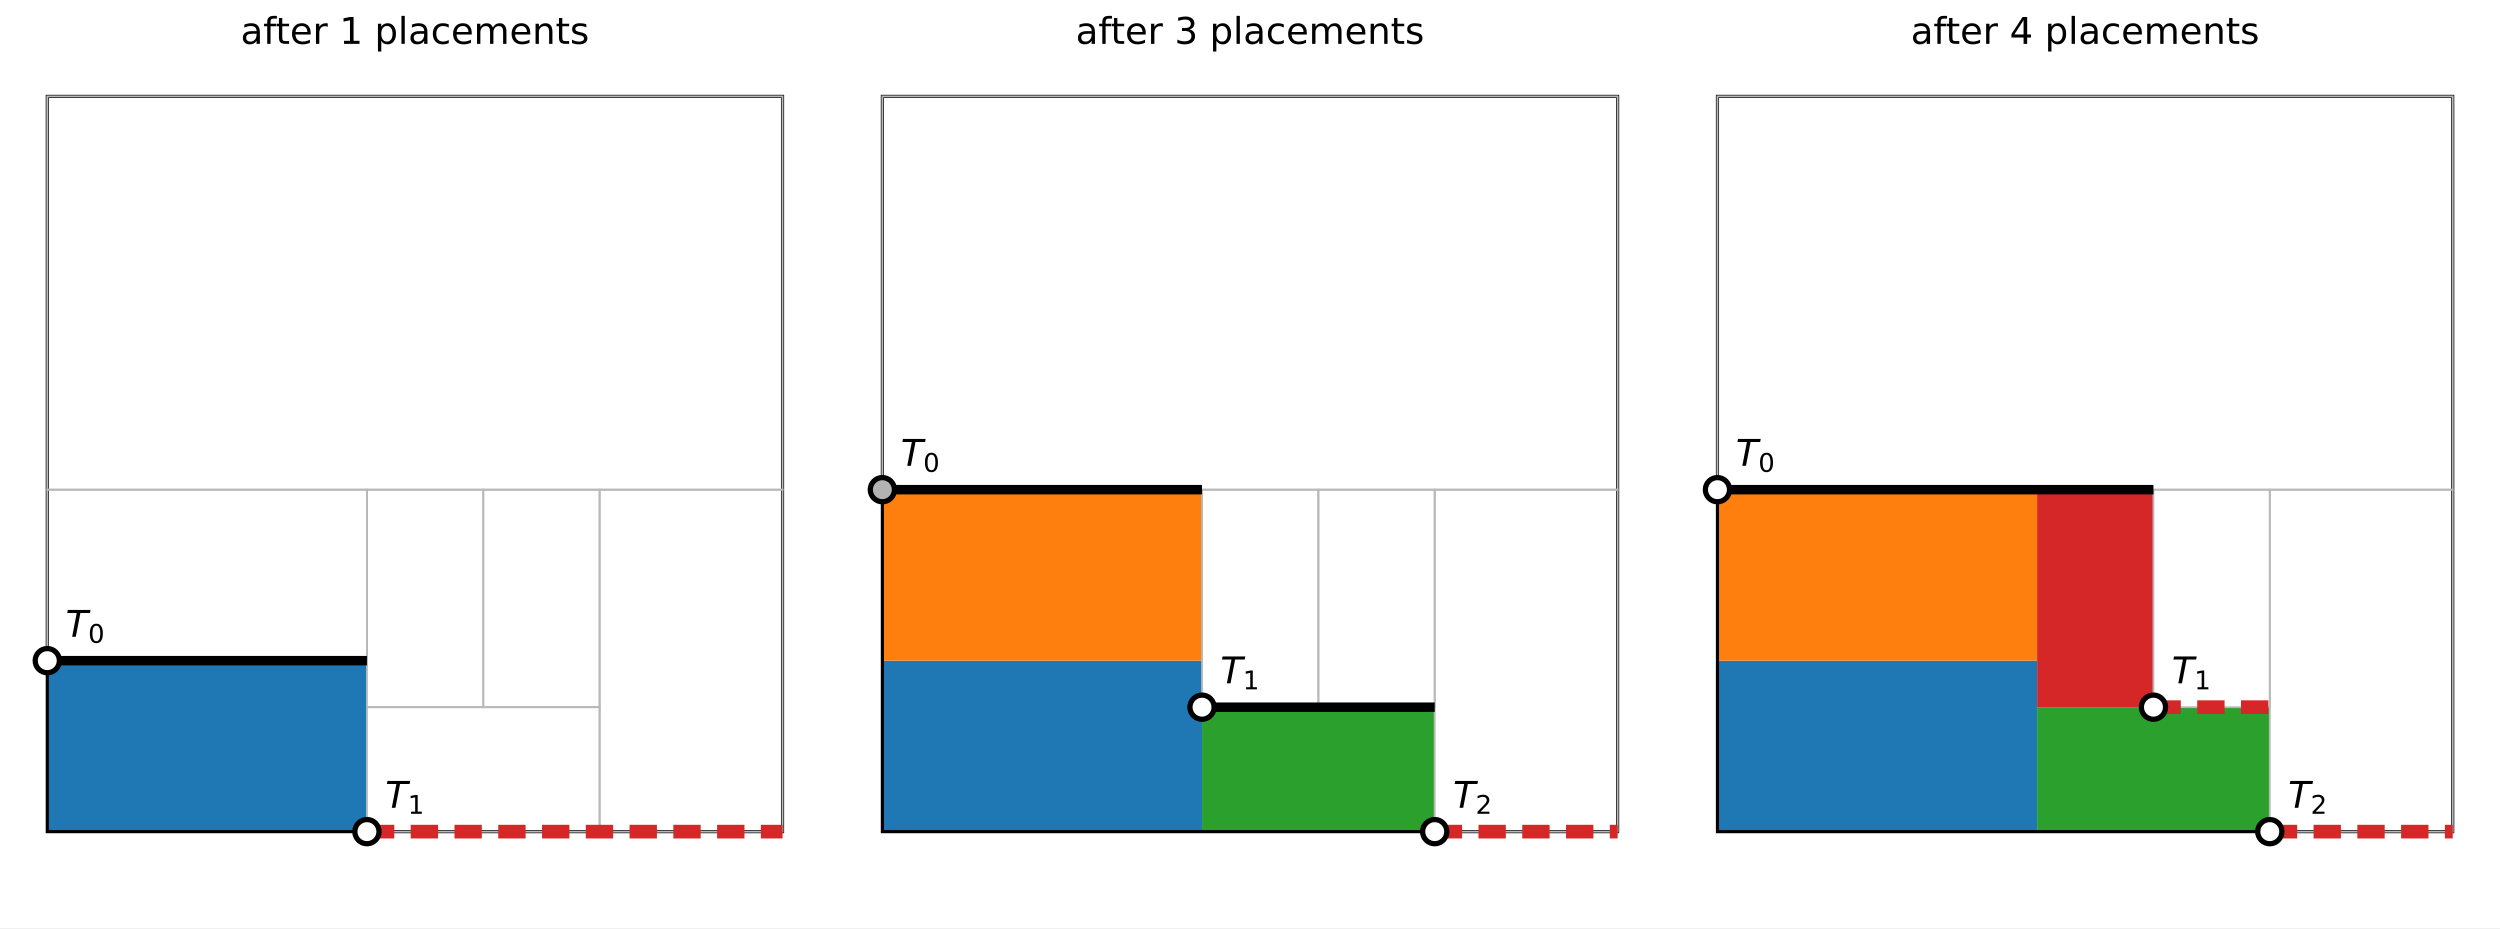
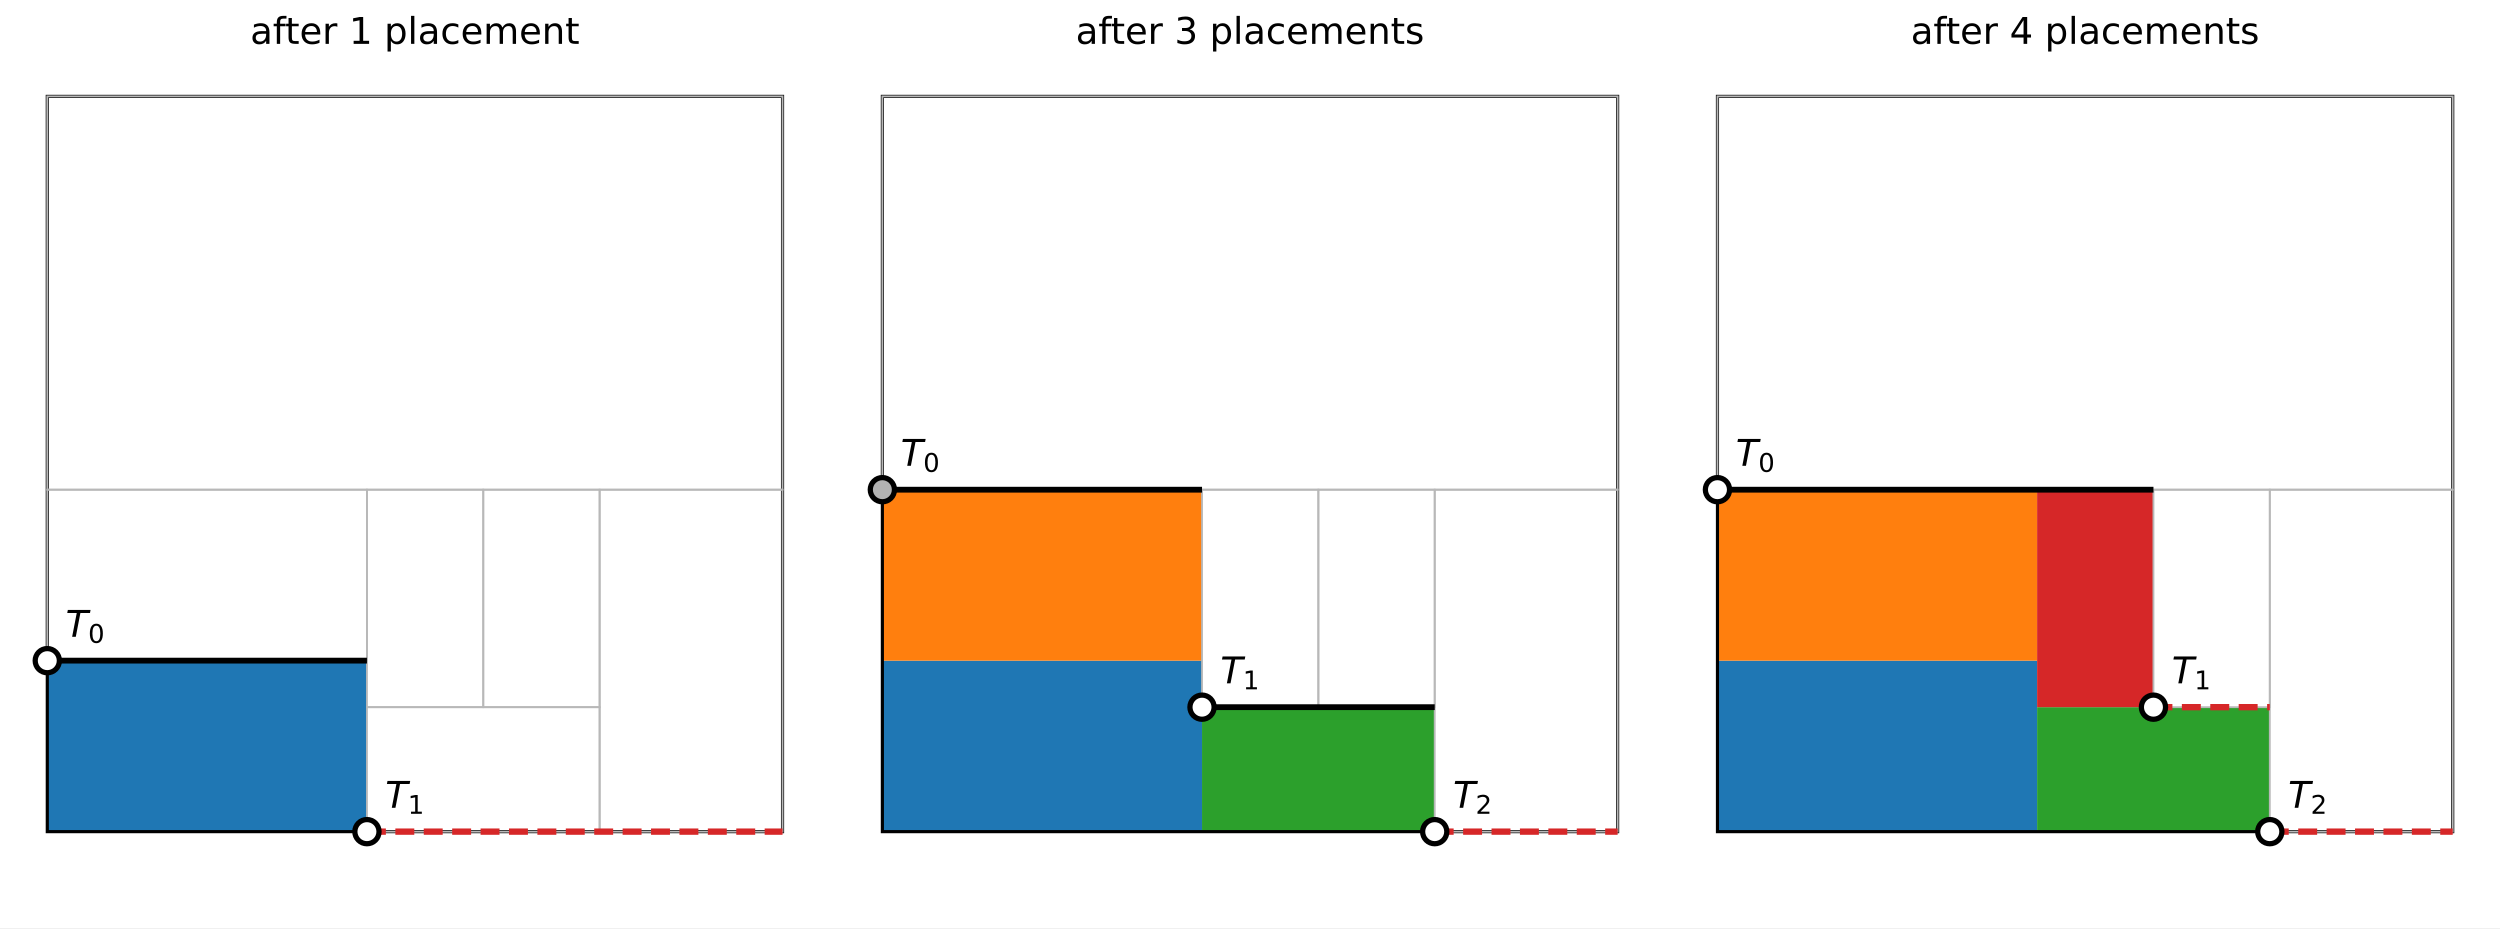
<svg xmlns="http://www.w3.org/2000/svg" xmlns:xlink="http://www.w3.org/1999/xlink" width="475.2pt" height="176.4pt" viewBox="0 0 475.2 176.4" version="1.1">
  <defs>
    <style type="text/css">*{stroke-linejoin: round; stroke-linecap: butt}</style>
  </defs>
  <g id="figure_1">
    <g id="patch_1">
      <path d="M 0 176.4  L 475.2 176.4  L 475.2 0  L 0 0  z " style="fill: #ffffff" />
    </g>
    <g id="axes_1">
      <g id="patch_2">
-         <path d="M 8.988 158.079  L 69.748 158.079  L 69.748 125.578  L 8.988 125.578  z " clip-path="url(#p34d60208cc)" style="fill: #1f77b4" />
+         <path d="M 8.988 158.079  L 69.748 158.079  L 69.748 125.578  L 8.988 125.578  z " clip-path="url(#p9637dfc8a3)" style="fill: #1f77b4" />
      </g>
      <g id="patch_3">
-         <path d="M 8.988 158.079  L 148.745 158.079  L 148.745 18.321  L 8.988 18.321  L 8.988 158.079  z " clip-path="url(#p34d60208cc)" style="fill: none; stroke: #000000; stroke-width: 0.6; stroke-linejoin: miter" />
+         <path d="M 8.988 158.079  L 148.745 158.079  L 148.745 18.321  L 8.988 18.321  L 8.988 158.079  z " clip-path="url(#p9637dfc8a3)" style="fill: none; stroke: #000000; stroke-width: 0.6; stroke-linejoin: miter" />
      </g>
      <g id="patch_4">
-         <path d="M 8.988 125.578  L 69.748 125.578  L 69.748 93.078  L 8.988 93.078  L 8.988 125.578  z " clip-path="url(#p34d60208cc)" style="fill: none; stroke: #b8b8b8; stroke-width: 0.35; stroke-linejoin: miter" />
+         <path d="M 8.988 125.578  L 69.748 125.578  L 69.748 93.078  L 8.988 93.078  L 8.988 125.578  z " clip-path="url(#p9637dfc8a3)" style="fill: none; stroke: #b8b8b8; stroke-width: 0.35; stroke-linejoin: miter" />
      </g>
      <g id="patch_5">
-         <path d="M 69.748 158.079  L 113.976 158.079  L 113.976 134.421  L 69.748 134.421  L 69.748 158.079  z " clip-path="url(#p34d60208cc)" style="fill: none; stroke: #b8b8b8; stroke-width: 0.35; stroke-linejoin: miter" />
+         <path d="M 69.748 158.079  L 113.976 158.079  L 113.976 134.421  L 69.748 134.421  L 69.748 158.079  z " clip-path="url(#p9637dfc8a3)" style="fill: none; stroke: #b8b8b8; stroke-width: 0.35; stroke-linejoin: miter" />
      </g>
      <g id="patch_6">
-         <path d="M 69.748 134.421  L 91.862 134.421  L 91.862 93.078  L 69.748 93.078  L 69.748 134.421  z " clip-path="url(#p34d60208cc)" style="fill: none; stroke: #b8b8b8; stroke-width: 0.35; stroke-linejoin: miter" />
+         <path d="M 69.748 134.421  L 91.862 134.421  L 91.862 93.078  L 69.748 93.078  L 69.748 134.421  z " clip-path="url(#p9637dfc8a3)" style="fill: none; stroke: #b8b8b8; stroke-width: 0.35; stroke-linejoin: miter" />
      </g>
      <g id="patch_7">
-         <path d="M 91.862 134.421  L 113.976 134.421  L 113.976 93.078  L 91.862 93.078  L 91.862 134.421  z " clip-path="url(#p34d60208cc)" style="fill: none; stroke: #b8b8b8; stroke-width: 0.35; stroke-linejoin: miter" />
+         <path d="M 91.862 134.421  L 113.976 134.421  L 113.976 93.078  L 91.862 93.078  L 91.862 134.421  z " clip-path="url(#p9637dfc8a3)" style="fill: none; stroke: #b8b8b8; stroke-width: 0.35; stroke-linejoin: miter" />
      </g>
      <g id="patch_8">
-         <path d="M 113.976 158.079  L 148.745 158.079  L 148.745 93.078  L 113.976 93.078  L 113.976 158.079  z " clip-path="url(#p34d60208cc)" style="fill: none; stroke: #b8b8b8; stroke-width: 0.35; stroke-linejoin: miter" />
+         <path d="M 113.976 158.079  L 148.745 158.079  L 148.745 93.078  L 113.976 93.078  L 113.976 158.079  z " clip-path="url(#p9637dfc8a3)" style="fill: none; stroke: #b8b8b8; stroke-width: 0.35; stroke-linejoin: miter" />
      </g>
      <g id="patch_9">
-         <path d="M 8.988 93.078  L 148.745 93.078  L 148.745 18.321  L 8.988 18.321  L 8.988 93.078  z " clip-path="url(#p34d60208cc)" style="fill: none; stroke: #b8b8b8; stroke-width: 0.35; stroke-linejoin: miter" />
+         <path d="M 8.988 93.078  L 148.745 93.078  L 148.745 18.321  L 8.988 18.321  L 8.988 93.078  z " clip-path="url(#p9637dfc8a3)" style="fill: none; stroke: #b8b8b8; stroke-width: 0.35; stroke-linejoin: miter" />
      </g>
      <g id="text_1">
-         <g transform="translate(45.74135 8.333333) scale(0.07 -0.07)">
+         <g transform="translate(47.56464 8.333333) scale(0.07 -0.07)">
          <defs>
            <path id="DejaVuSans-61" d="M 2194 1759  Q 1497 1759 1228 1600  Q 959 1441 959 1056  Q 959 750 1161 570  Q 1363 391 1709 391  Q 2188 391 2477 730  Q 2766 1069 2766 1631  L 2766 1759  L 2194 1759  z M 3341 1997  L 3341 0  L 2766 0  L 2766 531  Q 2569 213 2275 61  Q 1981 -91 1556 -91  Q 1019 -91 701 211  Q 384 513 384 1019  Q 384 1609 779 1909  Q 1175 2209 1959 2209  L 2766 2209  L 2766 2266  Q 2766 2663 2505 2880  Q 2244 3097 1772 3097  Q 1472 3097 1187 3025  Q 903 2953 641 2809  L 641 3341  Q 956 3463 1253 3523  Q 1550 3584 1831 3584  Q 2591 3584 2966 3190  Q 3341 2797 3341 1997  z " transform="scale(0.015625)" />
            <path id="DejaVuSans-66" d="M 2375 4863  L 2375 4384  L 1825 4384  Q 1516 4384 1395 4259  Q 1275 4134 1275 3809  L 1275 3500  L 2222 3500  L 2222 3053  L 1275 3053  L 1275 0  L 697 0  L 697 3053  L 147 3053  L 147 3500  L 697 3500  L 697 3744  Q 697 4328 969 4595  Q 1241 4863 1831 4863  L 2375 4863  z " transform="scale(0.015625)" />
            <path id="DejaVuSans-74" d="M 1172 4494  L 1172 3500  L 2356 3500  L 2356 3053  L 1172 3053  L 1172 1153  Q 1172 725 1289 603  Q 1406 481 1766 481  L 2356 481  L 2356 0  L 1766 0  Q 1100 0 847 248  Q 594 497 594 1153  L 594 3053  L 172 3053  L 172 3500  L 594 3500  L 594 4494  L 1172 4494  z " transform="scale(0.015625)" />
            <path id="DejaVuSans-65" d="M 3597 1894  L 3597 1613  L 953 1613  Q 991 1019 1311 708  Q 1631 397 2203 397  Q 2534 397 2845 478  Q 3156 559 3463 722  L 3463 178  Q 3153 47 2828 -22  Q 2503 -91 2169 -91  Q 1331 -91 842 396  Q 353 884 353 1716  Q 353 2575 817 3079  Q 1281 3584 2069 3584  Q 2775 3584 3186 3129  Q 3597 2675 3597 1894  z M 3022 2063  Q 3016 2534 2758 2815  Q 2500 3097 2075 3097  Q 1594 3097 1305 2825  Q 1016 2553 972 2059  L 3022 2063  z " transform="scale(0.015625)" />
            <path id="DejaVuSans-72" d="M 2631 2963  Q 2534 3019 2420 3045  Q 2306 3072 2169 3072  Q 1681 3072 1420 2755  Q 1159 2438 1159 1844  L 1159 0  L 581 0  L 581 3500  L 1159 3500  L 1159 2956  Q 1341 3275 1631 3429  Q 1922 3584 2338 3584  Q 2397 3584 2469 3576  Q 2541 3569 2628 3553  L 2631 2963  z " transform="scale(0.015625)" />
            <path id="DejaVuSans-20" transform="scale(0.015625)" />
            <path id="DejaVuSans-31" d="M 794 531  L 1825 531  L 1825 4091  L 703 3866  L 703 4441  L 1819 4666  L 2450 4666  L 2450 531  L 3481 531  L 3481 0  L 794 0  L 794 531  z " transform="scale(0.015625)" />
            <path id="DejaVuSans-70" d="M 1159 525  L 1159 -1331  L 581 -1331  L 581 3500  L 1159 3500  L 1159 2969  Q 1341 3281 1617 3432  Q 1894 3584 2278 3584  Q 2916 3584 3314 3078  Q 3713 2572 3713 1747  Q 3713 922 3314 415  Q 2916 -91 2278 -91  Q 1894 -91 1617 61  Q 1341 213 1159 525  z M 3116 1747  Q 3116 2381 2855 2742  Q 2594 3103 2138 3103  Q 1681 3103 1420 2742  Q 1159 2381 1159 1747  Q 1159 1113 1420 752  Q 1681 391 2138 391  Q 2594 391 2855 752  Q 3116 1113 3116 1747  z " transform="scale(0.015625)" />
            <path id="DejaVuSans-6c" d="M 603 4863  L 1178 4863  L 1178 0  L 603 0  L 603 4863  z " transform="scale(0.015625)" />
            <path id="DejaVuSans-63" d="M 3122 3366  L 3122 2828  Q 2878 2963 2633 3030  Q 2388 3097 2138 3097  Q 1578 3097 1268 2742  Q 959 2388 959 1747  Q 959 1106 1268 751  Q 1578 397 2138 397  Q 2388 397 2633 464  Q 2878 531 3122 666  L 3122 134  Q 2881 22 2623 -34  Q 2366 -91 2075 -91  Q 1284 -91 818 406  Q 353 903 353 1747  Q 353 2603 823 3093  Q 1294 3584 2113 3584  Q 2378 3584 2631 3529  Q 2884 3475 3122 3366  z " transform="scale(0.015625)" />
            <path id="DejaVuSans-6d" d="M 3328 2828  Q 3544 3216 3844 3400  Q 4144 3584 4550 3584  Q 5097 3584 5394 3201  Q 5691 2819 5691 2113  L 5691 0  L 5113 0  L 5113 2094  Q 5113 2597 4934 2840  Q 4756 3084 4391 3084  Q 3944 3084 3684 2787  Q 3425 2491 3425 1978  L 3425 0  L 2847 0  L 2847 2094  Q 2847 2600 2669 2842  Q 2491 3084 2119 3084  Q 1678 3084 1418 2786  Q 1159 2488 1159 1978  L 1159 0  L 581 0  L 581 3500  L 1159 3500  L 1159 2956  Q 1356 3278 1631 3431  Q 1906 3584 2284 3584  Q 2666 3584 2933 3390  Q 3200 3197 3328 2828  z " transform="scale(0.015625)" />
            <path id="DejaVuSans-6e" d="M 3513 2113  L 3513 0  L 2938 0  L 2938 2094  Q 2938 2591 2744 2837  Q 2550 3084 2163 3084  Q 1697 3084 1428 2787  Q 1159 2491 1159 1978  L 1159 0  L 581 0  L 581 3500  L 1159 3500  L 1159 2956  Q 1366 3272 1645 3428  Q 1925 3584 2291 3584  Q 2894 3584 3203 3211  Q 3513 2838 3513 2113  z " transform="scale(0.015625)" />
-             <path id="DejaVuSans-73" d="M 2834 3397  L 2834 2853  Q 2591 2978 2328 3040  Q 2066 3103 1784 3103  Q 1356 3103 1142 2972  Q 928 2841 928 2578  Q 928 2378 1081 2264  Q 1234 2150 1697 2047  L 1894 2003  Q 2506 1872 2764 1633  Q 3022 1394 3022 966  Q 3022 478 2636 193  Q 2250 -91 1575 -91  Q 1294 -91 989 -36  Q 684 19 347 128  L 347 722  Q 666 556 975 473  Q 1284 391 1588 391  Q 1994 391 2212 530  Q 2431 669 2431 922  Q 2431 1156 2273 1281  Q 2116 1406 1581 1522  L 1381 1569  Q 847 1681 609 1914  Q 372 2147 372 2553  Q 372 3047 722 3315  Q 1072 3584 1716 3584  Q 2034 3584 2315 3537  Q 2597 3491 2834 3397  z " transform="scale(0.015625)" />
          </defs>
          <use xlink:href="#DejaVuSans-61" />
          <use xlink:href="#DejaVuSans-66" transform="translate(61.2793 0)" />
          <use xlink:href="#DejaVuSans-74" transform="translate(94.73438 0)" />
          <use xlink:href="#DejaVuSans-65" transform="translate(133.9434 0)" />
          <use xlink:href="#DejaVuSans-72" transform="translate(195.4668 0)" />
          <use xlink:href="#DejaVuSans-20" transform="translate(236.5801 0)" />
          <use xlink:href="#DejaVuSans-31" transform="translate(268.3672 0)" />
          <use xlink:href="#DejaVuSans-20" transform="translate(331.9902 0)" />
          <use xlink:href="#DejaVuSans-70" transform="translate(363.7773 0)" />
          <use xlink:href="#DejaVuSans-6c" transform="translate(427.2539 0)" />
          <use xlink:href="#DejaVuSans-61" transform="translate(455.0371 0)" />
          <use xlink:href="#DejaVuSans-63" transform="translate(516.3164 0)" />
          <use xlink:href="#DejaVuSans-65" transform="translate(571.2969 0)" />
          <use xlink:href="#DejaVuSans-6d" transform="translate(632.8203 0)" />
          <use xlink:href="#DejaVuSans-65" transform="translate(730.2324 0)" />
          <use xlink:href="#DejaVuSans-6e" transform="translate(791.7559 0)" />
          <use xlink:href="#DejaVuSans-74" transform="translate(855.1348 0)" />
-           <use xlink:href="#DejaVuSans-73" transform="translate(894.3438 0)" />
        </g>
      </g>
      <g id="line2d_1">
-         <path d="M 8.988 125.578  L 69.748 125.578  " clip-path="url(#p34d60208cc)" style="fill: none; stroke: #000000; stroke-width: 1.8" />
+         <path d="M 8.988 125.578  L 69.748 125.578  " clip-path="url(#p9637dfc8a3)" style="fill: none; stroke: #000000; stroke-width: 1.1" />
      </g>
      <g id="line2d_2">
-         <path d="M 69.748 158.079  L 148.745 158.079  " clip-path="url(#p34d60208cc)" style="fill: none; stroke-dasharray: 5.2,3.12; stroke-dashoffset: 0; stroke: #d62728; stroke-width: 2.6" />
+         <path d="M 69.748 158.079  L 148.745 158.079  " clip-path="url(#p9637dfc8a3)" style="fill: none; stroke-dasharray: 3.6,1.8; stroke-dashoffset: 0; stroke: #d62728; stroke-width: 1.2" />
      </g>
      <g id="line2d_3">
-         <path d="M 8.988 125.578  " clip-path="url(#p34d60208cc)" style="fill: none; stroke: #1f77b4; stroke-width: 1.5; stroke-linecap: square" />
+         <path d="M 8.988 125.578  " clip-path="url(#p9637dfc8a3)" style="fill: none; stroke: #1f77b4; stroke-width: 1.5; stroke-linecap: square" />
        <defs>
-           <path id="mbc9af9bb19" d="M 0 2.3  C 0.61 2.3 1.195 2.058 1.626 1.626  C 2.058 1.195 2.3 0.61 2.3 0  C 2.3 -0.61 2.058 -1.195 1.626 -1.626  C 1.195 -2.058 0.61 -2.3 0 -2.3  C -0.61 -2.3 -1.195 -2.058 -1.626 -1.626  C -2.058 -1.195 -2.3 -0.61 -2.3 0  C -2.3 0.61 -2.058 1.195 -1.626 1.626  C -1.195 2.058 -0.61 2.3 0 2.3  z " style="stroke: #000000" />
+           <path id="m059e5dbedc" d="M 0 2.3  C 0.61 2.3 1.195 2.058 1.626 1.626  C 2.058 1.195 2.3 0.61 2.3 0  C 2.3 -0.61 2.058 -1.195 1.626 -1.626  C 1.195 -2.058 0.61 -2.3 0 -2.3  C -0.61 -2.3 -1.195 -2.058 -1.626 -1.626  C -2.058 -1.195 -2.3 -0.61 -2.3 0  C -2.3 0.61 -2.058 1.195 -1.626 1.626  C -1.195 2.058 -0.61 2.3 0 2.3  z " style="stroke: #000000" />
        </defs>
-         <g clip-path="url(#p34d60208cc)">
-           <use xlink:href="#mbc9af9bb19" x="8.988" y="125.578" style="fill: #ffffff; stroke: #000000" />
+         <g clip-path="url(#p9637dfc8a3)">
+           <use xlink:href="#m059e5dbedc" x="8.988" y="125.578" style="fill: #ffffff; stroke: #000000" />
        </g>
      </g>
      <g id="line2d_4">
-         <path d="M 69.748 158.079  " clip-path="url(#p34d60208cc)" style="fill: none; stroke: #ff7f0e; stroke-width: 1.5; stroke-linecap: square" />
-         <g clip-path="url(#p34d60208cc)">
-           <use xlink:href="#mbc9af9bb19" x="69.748" y="158.079" style="fill: #ffffff; stroke: #000000" />
+         <path d="M 69.748 158.079  " clip-path="url(#p9637dfc8a3)" style="fill: none; stroke: #ff7f0e; stroke-width: 1.5; stroke-linecap: square" />
+         <g clip-path="url(#p9637dfc8a3)">
+           <use xlink:href="#m059e5dbedc" x="69.748" y="158.079" style="fill: #ffffff; stroke: #000000" />
        </g>
      </g>
      <g id="text_2">
        <g transform="translate(12.48182 121.0479) scale(0.07 -0.07)">
          <defs>
            <path id="DejaVuSans-Oblique-54" d="M 378 4666  L 4325 4666  L 4225 4134  L 2559 4134  L 1759 0  L 1125 0  L 1925 4134  L 275 4134  L 378 4666  z " transform="scale(0.015625)" />
            <path id="DejaVuSans-30" d="M 2034 4250  Q 1547 4250 1301 3770  Q 1056 3291 1056 2328  Q 1056 1369 1301 889  Q 1547 409 2034 409  Q 2525 409 2770 889  Q 3016 1369 3016 2328  Q 3016 3291 2770 3770  Q 2525 4250 2034 4250  z M 2034 4750  Q 2819 4750 3233 4129  Q 3647 3509 3647 2328  Q 3647 1150 3233 529  Q 2819 -91 2034 -91  Q 1250 -91 836 529  Q 422 1150 422 2328  Q 422 3509 836 4129  Q 1250 4750 2034 4750  z " transform="scale(0.015625)" />
          </defs>
          <use xlink:href="#DejaVuSans-Oblique-54" transform="translate(0 0.09375)" />
          <use xlink:href="#DejaVuSans-30" transform="translate(61.08398 -16.3125) scale(0.7)" />
        </g>
      </g>
      <g id="text_3">
        <g transform="translate(73.24147 153.5483) scale(0.07 -0.07)">
          <use xlink:href="#DejaVuSans-Oblique-54" transform="translate(0 0.09375)" />
          <use xlink:href="#DejaVuSans-31" transform="translate(61.08398 -16.3125) scale(0.7)" />
        </g>
      </g>
    </g>
    <g id="axes_2">
      <g id="patch_10">
-         <path d="M 167.721 158.079  L 228.481 158.079  L 228.481 125.578  L 167.721 125.578  z " clip-path="url(#p56a4827856)" style="fill: #1f77b4" />
+         <path d="M 167.721 158.079  L 228.481 158.079  L 228.481 125.578  L 167.721 125.578  z " clip-path="url(#p9d5b18e1ed)" style="fill: #1f77b4" />
      </g>
      <g id="patch_11">
-         <path d="M 167.721 125.578  L 228.481 125.578  L 228.481 93.078  L 167.721 93.078  z " clip-path="url(#p56a4827856)" style="fill: #ff7f0e" />
+         <path d="M 167.721 125.578  L 228.481 125.578  L 228.481 93.078  L 167.721 93.078  z " clip-path="url(#p9d5b18e1ed)" style="fill: #ff7f0e" />
      </g>
      <g id="patch_12">
-         <path d="M 228.481 158.079  L 272.71 158.079  L 272.71 134.421  L 228.481 134.421  z " clip-path="url(#p56a4827856)" style="fill: #2ca02c" />
+         <path d="M 228.481 158.079  L 272.71 158.079  L 272.71 134.421  L 228.481 134.421  z " clip-path="url(#p9d5b18e1ed)" style="fill: #2ca02c" />
      </g>
      <g id="patch_13">
-         <path d="M 167.721 158.079  L 307.479 158.079  L 307.479 18.321  L 167.721 18.321  L 167.721 158.079  z " clip-path="url(#p56a4827856)" style="fill: none; stroke: #000000; stroke-width: 0.6; stroke-linejoin: miter" />
+         <path d="M 167.721 158.079  L 307.479 158.079  L 307.479 18.321  L 167.721 18.321  L 167.721 158.079  z " clip-path="url(#p9d5b18e1ed)" style="fill: none; stroke: #000000; stroke-width: 0.6; stroke-linejoin: miter" />
      </g>
      <g id="patch_14">
-         <path d="M 228.481 134.421  L 250.595 134.421  L 250.595 93.078  L 228.481 93.078  L 228.481 134.421  z " clip-path="url(#p56a4827856)" style="fill: none; stroke: #b8b8b8; stroke-width: 0.35; stroke-linejoin: miter" />
+         <path d="M 228.481 134.421  L 250.595 134.421  L 250.595 93.078  L 228.481 93.078  L 228.481 134.421  z " clip-path="url(#p9d5b18e1ed)" style="fill: none; stroke: #b8b8b8; stroke-width: 0.35; stroke-linejoin: miter" />
      </g>
      <g id="patch_15">
-         <path d="M 250.595 134.421  L 272.71 134.421  L 272.71 93.078  L 250.595 93.078  L 250.595 134.421  z " clip-path="url(#p56a4827856)" style="fill: none; stroke: #b8b8b8; stroke-width: 0.35; stroke-linejoin: miter" />
+         <path d="M 250.595 134.421  L 272.71 134.421  L 272.71 93.078  L 250.595 93.078  L 250.595 134.421  z " clip-path="url(#p9d5b18e1ed)" style="fill: none; stroke: #b8b8b8; stroke-width: 0.35; stroke-linejoin: miter" />
      </g>
      <g id="patch_16">
-         <path d="M 272.71 158.079  L 307.479 158.079  L 307.479 93.078  L 272.71 93.078  L 272.71 158.079  z " clip-path="url(#p56a4827856)" style="fill: none; stroke: #b8b8b8; stroke-width: 0.35; stroke-linejoin: miter" />
+         <path d="M 272.71 158.079  L 307.479 158.079  L 307.479 93.078  L 272.71 93.078  L 272.71 158.079  z " clip-path="url(#p9d5b18e1ed)" style="fill: none; stroke: #b8b8b8; stroke-width: 0.35; stroke-linejoin: miter" />
      </g>
      <g id="patch_17">
-         <path d="M 167.721 93.078  L 307.479 93.078  L 307.479 18.321  L 167.721 18.321  L 167.721 93.078  z " clip-path="url(#p56a4827856)" style="fill: none; stroke: #b8b8b8; stroke-width: 0.35; stroke-linejoin: miter" />
+         <path d="M 167.721 93.078  L 307.479 93.078  L 307.479 18.321  L 167.721 18.321  L 167.721 93.078  z " clip-path="url(#p9d5b18e1ed)" style="fill: none; stroke: #b8b8b8; stroke-width: 0.35; stroke-linejoin: miter" />
      </g>
      <g id="text_4">
        <g transform="translate(204.4747 8.333333) scale(0.07 -0.07)">
          <defs>
            <path id="DejaVuSans-33" d="M 2597 2516  Q 3050 2419 3304 2112  Q 3559 1806 3559 1356  Q 3559 666 3084 287  Q 2609 -91 1734 -91  Q 1441 -91 1130 -33  Q 819 25 488 141  L 488 750  Q 750 597 1062 519  Q 1375 441 1716 441  Q 2309 441 2620 675  Q 2931 909 2931 1356  Q 2931 1769 2642 2001  Q 2353 2234 1838 2234  L 1294 2234  L 1294 2753  L 1863 2753  Q 2328 2753 2575 2939  Q 2822 3125 2822 3475  Q 2822 3834 2567 4026  Q 2313 4219 1838 4219  Q 1578 4219 1281 4162  Q 984 4106 628 3988  L 628 4550  Q 988 4650 1302 4700  Q 1616 4750 1894 4750  Q 2613 4750 3031 4423  Q 3450 4097 3450 3541  Q 3450 3153 3228 2886  Q 3006 2619 2597 2516  z " transform="scale(0.015625)" />
+             <path id="DejaVuSans-73" d="M 2834 3397  L 2834 2853  Q 2591 2978 2328 3040  Q 2066 3103 1784 3103  Q 1356 3103 1142 2972  Q 928 2841 928 2578  Q 928 2378 1081 2264  Q 1234 2150 1697 2047  L 1894 2003  Q 2506 1872 2764 1633  Q 3022 1394 3022 966  Q 3022 478 2636 193  Q 2250 -91 1575 -91  Q 1294 -91 989 -36  Q 684 19 347 128  L 347 722  Q 666 556 975 473  Q 1284 391 1588 391  Q 1994 391 2212 530  Q 2431 669 2431 922  Q 2431 1156 2273 1281  Q 2116 1406 1581 1522  L 1381 1569  Q 847 1681 609 1914  Q 372 2147 372 2553  Q 372 3047 722 3315  Q 1072 3584 1716 3584  Q 2034 3584 2315 3537  Q 2597 3491 2834 3397  z " transform="scale(0.015625)" />
          </defs>
          <use xlink:href="#DejaVuSans-61" />
          <use xlink:href="#DejaVuSans-66" transform="translate(61.2793 0)" />
          <use xlink:href="#DejaVuSans-74" transform="translate(94.73438 0)" />
          <use xlink:href="#DejaVuSans-65" transform="translate(133.9434 0)" />
          <use xlink:href="#DejaVuSans-72" transform="translate(195.4668 0)" />
          <use xlink:href="#DejaVuSans-20" transform="translate(236.5801 0)" />
          <use xlink:href="#DejaVuSans-33" transform="translate(268.3672 0)" />
          <use xlink:href="#DejaVuSans-20" transform="translate(331.9902 0)" />
          <use xlink:href="#DejaVuSans-70" transform="translate(363.7773 0)" />
          <use xlink:href="#DejaVuSans-6c" transform="translate(427.2539 0)" />
          <use xlink:href="#DejaVuSans-61" transform="translate(455.0371 0)" />
          <use xlink:href="#DejaVuSans-63" transform="translate(516.3164 0)" />
          <use xlink:href="#DejaVuSans-65" transform="translate(571.2969 0)" />
          <use xlink:href="#DejaVuSans-6d" transform="translate(632.8203 0)" />
          <use xlink:href="#DejaVuSans-65" transform="translate(730.2324 0)" />
          <use xlink:href="#DejaVuSans-6e" transform="translate(791.7559 0)" />
          <use xlink:href="#DejaVuSans-74" transform="translate(855.1348 0)" />
          <use xlink:href="#DejaVuSans-73" transform="translate(894.3438 0)" />
        </g>
      </g>
      <g id="line2d_5">
-         <path d="M 167.721 93.078  L 228.481 93.078  " clip-path="url(#p56a4827856)" style="fill: none; stroke: #000000; stroke-width: 1.8" />
+         <path d="M 167.721 93.078  L 228.481 93.078  " clip-path="url(#p9d5b18e1ed)" style="fill: none; stroke: #000000; stroke-width: 1.1" />
      </g>
      <g id="line2d_6">
-         <path d="M 228.481 134.421  L 272.71 134.421  " clip-path="url(#p56a4827856)" style="fill: none; stroke: #000000; stroke-width: 1.8" />
+         <path d="M 228.481 134.421  L 272.71 134.421  " clip-path="url(#p9d5b18e1ed)" style="fill: none; stroke: #000000; stroke-width: 1.1" />
      </g>
      <g id="line2d_7">
-         <path d="M 272.71 158.079  L 307.479 158.079  " clip-path="url(#p56a4827856)" style="fill: none; stroke-dasharray: 5.2,3.12; stroke-dashoffset: 0; stroke: #d62728; stroke-width: 2.6" />
+         <path d="M 272.71 158.079  L 307.479 158.079  " clip-path="url(#p9d5b18e1ed)" style="fill: none; stroke-dasharray: 3.6,1.8; stroke-dashoffset: 0; stroke: #d62728; stroke-width: 1.2" />
      </g>
      <g id="line2d_8">
-         <path d="M 167.721 93.078  " clip-path="url(#p56a4827856)" style="fill: none; stroke: #1f77b4; stroke-width: 1.5; stroke-linecap: square" />
+         <path d="M 167.721 93.078  " clip-path="url(#p9d5b18e1ed)" style="fill: none; stroke: #1f77b4; stroke-width: 1.5; stroke-linecap: square" />
        <defs>
-           <path id="m2ec7aa78af" d="M 0 2.3  C 0.61 2.3 1.195 2.058 1.626 1.626  C 2.058 1.195 2.3 0.61 2.3 0  C 2.3 -0.61 2.058 -1.195 1.626 -1.626  C 1.195 -2.058 0.61 -2.3 0 -2.3  C -0.61 -2.3 -1.195 -2.058 -1.626 -1.626  C -2.058 -1.195 -2.3 -0.61 -2.3 0  C -2.3 0.61 -2.058 1.195 -1.626 1.626  C -1.195 2.058 -0.61 2.3 0 2.3  z " style="stroke: #000000" />
+           <path id="me422e58087" d="M 0 2.3  C 0.61 2.3 1.195 2.058 1.626 1.626  C 2.058 1.195 2.3 0.61 2.3 0  C 2.3 -0.61 2.058 -1.195 1.626 -1.626  C 1.195 -2.058 0.61 -2.3 0 -2.3  C -0.61 -2.3 -1.195 -2.058 -1.626 -1.626  C -2.058 -1.195 -2.3 -0.61 -2.3 0  C -2.3 0.61 -2.058 1.195 -1.626 1.626  C -1.195 2.058 -0.61 2.3 0 2.3  z " style="stroke: #000000" />
        </defs>
-         <g clip-path="url(#p56a4827856)">
-           <use xlink:href="#m2ec7aa78af" x="167.721" y="93.078" style="fill: #b2b2b2; stroke: #000000" />
+         <g clip-path="url(#p9d5b18e1ed)">
+           <use xlink:href="#me422e58087" x="167.721" y="93.078" style="fill: #b2b2b2; stroke: #000000" />
        </g>
      </g>
      <g id="line2d_9">
-         <path d="M 228.481 134.421  " clip-path="url(#p56a4827856)" style="fill: none; stroke: #ff7f0e; stroke-width: 1.5; stroke-linecap: square" />
-         <g clip-path="url(#p56a4827856)">
-           <use xlink:href="#mbc9af9bb19" x="228.481" y="134.421" style="fill: #ffffff; stroke: #000000" />
+         <path d="M 228.481 134.421  " clip-path="url(#p9d5b18e1ed)" style="fill: none; stroke: #ff7f0e; stroke-width: 1.5; stroke-linecap: square" />
+         <g clip-path="url(#p9d5b18e1ed)">
+           <use xlink:href="#m059e5dbedc" x="228.481" y="134.421" style="fill: #ffffff; stroke: #000000" />
        </g>
      </g>
      <g id="line2d_10">
-         <path d="M 272.71 158.079  " clip-path="url(#p56a4827856)" style="fill: none; stroke: #2ca02c; stroke-width: 1.5; stroke-linecap: square" />
-         <g clip-path="url(#p56a4827856)">
-           <use xlink:href="#mbc9af9bb19" x="272.71" y="158.079" style="fill: #ffffff; stroke: #000000" />
+         <path d="M 272.71 158.079  " clip-path="url(#p9d5b18e1ed)" style="fill: none; stroke: #2ca02c; stroke-width: 1.5; stroke-linecap: square" />
+         <g clip-path="url(#p9d5b18e1ed)">
+           <use xlink:href="#m059e5dbedc" x="272.71" y="158.079" style="fill: #ffffff; stroke: #000000" />
        </g>
      </g>
      <g id="text_5">
        <g transform="translate(171.2152 88.5474) scale(0.07 -0.07)">
          <use xlink:href="#DejaVuSans-Oblique-54" transform="translate(0 0.09375)" />
          <use xlink:href="#DejaVuSans-30" transform="translate(61.08398 -16.3125) scale(0.7)" />
        </g>
      </g>
      <g id="text_6">
        <g transform="translate(231.9748 129.8903) scale(0.07 -0.07)">
          <use xlink:href="#DejaVuSans-Oblique-54" transform="translate(0 0.09375)" />
          <use xlink:href="#DejaVuSans-31" transform="translate(61.08398 -16.3125) scale(0.7)" />
        </g>
      </g>
      <g id="text_7">
        <g transform="translate(276.2036 153.5483) scale(0.07 -0.07)">
          <defs>
            <path id="DejaVuSans-32" d="M 1228 531  L 3431 531  L 3431 0  L 469 0  L 469 531  Q 828 903 1448 1529  Q 2069 2156 2228 2338  Q 2531 2678 2651 2914  Q 2772 3150 2772 3378  Q 2772 3750 2511 3984  Q 2250 4219 1831 4219  Q 1534 4219 1204 4116  Q 875 4013 500 3803  L 500 4441  Q 881 4594 1212 4672  Q 1544 4750 1819 4750  Q 2544 4750 2975 4387  Q 3406 4025 3406 3419  Q 3406 3131 3298 2873  Q 3191 2616 2906 2266  Q 2828 2175 2409 1742  Q 1991 1309 1228 531  z " transform="scale(0.015625)" />
          </defs>
          <use xlink:href="#DejaVuSans-Oblique-54" transform="translate(0 0.09375)" />
          <use xlink:href="#DejaVuSans-32" transform="translate(61.08398 -16.3125) scale(0.7)" />
        </g>
      </g>
    </g>
    <g id="axes_3">
      <g id="patch_18">
-         <path d="M 326.455 158.079  L 387.214 158.079  L 387.214 125.578  L 326.455 125.578  z " clip-path="url(#pb09fe88107)" style="fill: #1f77b4" />
+         <path d="M 326.455 158.079  L 387.214 158.079  L 387.214 125.578  L 326.455 125.578  z " clip-path="url(#pb731831e6f)" style="fill: #1f77b4" />
      </g>
      <g id="patch_19">
-         <path d="M 326.455 125.578  L 387.214 125.578  L 387.214 93.078  L 326.455 93.078  z " clip-path="url(#pb09fe88107)" style="fill: #ff7f0e" />
+         <path d="M 326.455 125.578  L 387.214 125.578  L 387.214 93.078  L 326.455 93.078  z " clip-path="url(#pb731831e6f)" style="fill: #ff7f0e" />
      </g>
      <g id="patch_20">
-         <path d="M 387.214 158.079  L 431.443 158.079  L 431.443 134.421  L 387.214 134.421  z " clip-path="url(#pb09fe88107)" style="fill: #2ca02c" />
+         <path d="M 387.214 158.079  L 431.443 158.079  L 431.443 134.421  L 387.214 134.421  z " clip-path="url(#pb731831e6f)" style="fill: #2ca02c" />
      </g>
      <g id="patch_21">
-         <path d="M 387.214 134.421  L 409.329 134.421  L 409.329 93.078  L 387.214 93.078  z " clip-path="url(#pb09fe88107)" style="fill: #d62728" />
+         <path d="M 387.214 134.421  L 409.329 134.421  L 409.329 93.078  L 387.214 93.078  z " clip-path="url(#pb731831e6f)" style="fill: #d62728" />
      </g>
      <g id="patch_22">
-         <path d="M 326.455 158.079  L 466.212 158.079  L 466.212 18.321  L 326.455 18.321  L 326.455 158.079  z " clip-path="url(#pb09fe88107)" style="fill: none; stroke: #000000; stroke-width: 0.6; stroke-linejoin: miter" />
+         <path d="M 326.455 158.079  L 466.212 158.079  L 466.212 18.321  L 326.455 18.321  L 326.455 158.079  z " clip-path="url(#pb731831e6f)" style="fill: none; stroke: #000000; stroke-width: 0.6; stroke-linejoin: miter" />
      </g>
      <g id="patch_23">
-         <path d="M 409.329 134.421  L 431.443 134.421  L 431.443 93.078  L 409.329 93.078  L 409.329 134.421  z " clip-path="url(#pb09fe88107)" style="fill: none; stroke: #b8b8b8; stroke-width: 0.35; stroke-linejoin: miter" />
+         <path d="M 409.329 134.421  L 431.443 134.421  L 431.443 93.078  L 409.329 93.078  L 409.329 134.421  z " clip-path="url(#pb731831e6f)" style="fill: none; stroke: #b8b8b8; stroke-width: 0.35; stroke-linejoin: miter" />
      </g>
      <g id="patch_24">
-         <path d="M 431.443 158.079  L 466.212 158.079  L 466.212 93.078  L 431.443 93.078  L 431.443 158.079  z " clip-path="url(#pb09fe88107)" style="fill: none; stroke: #b8b8b8; stroke-width: 0.35; stroke-linejoin: miter" />
+         <path d="M 431.443 158.079  L 466.212 158.079  L 466.212 93.078  L 431.443 93.078  L 431.443 158.079  z " clip-path="url(#pb731831e6f)" style="fill: none; stroke: #b8b8b8; stroke-width: 0.35; stroke-linejoin: miter" />
      </g>
      <g id="patch_25">
-         <path d="M 326.455 93.078  L 466.212 93.078  L 466.212 18.321  L 326.455 18.321  L 326.455 93.078  z " clip-path="url(#pb09fe88107)" style="fill: none; stroke: #b8b8b8; stroke-width: 0.35; stroke-linejoin: miter" />
+         <path d="M 326.455 93.078  L 466.212 93.078  L 466.212 18.321  L 326.455 18.321  L 326.455 93.078  z " clip-path="url(#pb731831e6f)" style="fill: none; stroke: #b8b8b8; stroke-width: 0.35; stroke-linejoin: miter" />
      </g>
      <g id="text_8">
        <g transform="translate(363.208 8.333333) scale(0.07 -0.07)">
          <defs>
            <path id="DejaVuSans-34" d="M 2419 4116  L 825 1625  L 2419 1625  L 2419 4116  z M 2253 4666  L 3047 4666  L 3047 1625  L 3713 1625  L 3713 1100  L 3047 1100  L 3047 0  L 2419 0  L 2419 1100  L 313 1100  L 313 1709  L 2253 4666  z " transform="scale(0.015625)" />
          </defs>
          <use xlink:href="#DejaVuSans-61" />
          <use xlink:href="#DejaVuSans-66" transform="translate(61.2793 0)" />
          <use xlink:href="#DejaVuSans-74" transform="translate(94.73438 0)" />
          <use xlink:href="#DejaVuSans-65" transform="translate(133.9434 0)" />
          <use xlink:href="#DejaVuSans-72" transform="translate(195.4668 0)" />
          <use xlink:href="#DejaVuSans-20" transform="translate(236.5801 0)" />
          <use xlink:href="#DejaVuSans-34" transform="translate(268.3672 0)" />
          <use xlink:href="#DejaVuSans-20" transform="translate(331.9902 0)" />
          <use xlink:href="#DejaVuSans-70" transform="translate(363.7773 0)" />
          <use xlink:href="#DejaVuSans-6c" transform="translate(427.2539 0)" />
          <use xlink:href="#DejaVuSans-61" transform="translate(455.0371 0)" />
          <use xlink:href="#DejaVuSans-63" transform="translate(516.3164 0)" />
          <use xlink:href="#DejaVuSans-65" transform="translate(571.2969 0)" />
          <use xlink:href="#DejaVuSans-6d" transform="translate(632.8203 0)" />
          <use xlink:href="#DejaVuSans-65" transform="translate(730.2324 0)" />
          <use xlink:href="#DejaVuSans-6e" transform="translate(791.7559 0)" />
          <use xlink:href="#DejaVuSans-74" transform="translate(855.1348 0)" />
          <use xlink:href="#DejaVuSans-73" transform="translate(894.3438 0)" />
        </g>
      </g>
      <g id="line2d_11">
-         <path d="M 326.455 93.078  L 409.329 93.078  " clip-path="url(#pb09fe88107)" style="fill: none; stroke: #000000; stroke-width: 1.8" />
+         <path d="M 326.455 93.078  L 409.329 93.078  " clip-path="url(#pb731831e6f)" style="fill: none; stroke: #000000; stroke-width: 1.1" />
      </g>
      <g id="line2d_12">
-         <path d="M 409.329 134.421  L 431.443 134.421  " clip-path="url(#pb09fe88107)" style="fill: none; stroke-dasharray: 5.2,3.12; stroke-dashoffset: 0; stroke: #d62728; stroke-width: 2.6" />
+         <path d="M 409.329 134.421  L 431.443 134.421  " clip-path="url(#pb731831e6f)" style="fill: none; stroke-dasharray: 3.6,1.8; stroke-dashoffset: 0; stroke: #d62728; stroke-width: 1.2" />
      </g>
      <g id="line2d_13">
-         <path d="M 431.443 158.079  L 466.212 158.079  " clip-path="url(#pb09fe88107)" style="fill: none; stroke-dasharray: 5.2,3.12; stroke-dashoffset: 0; stroke: #d62728; stroke-width: 2.6" />
+         <path d="M 431.443 158.079  L 466.212 158.079  " clip-path="url(#pb731831e6f)" style="fill: none; stroke-dasharray: 3.6,1.8; stroke-dashoffset: 0; stroke: #d62728; stroke-width: 1.2" />
      </g>
      <g id="line2d_14">
-         <path d="M 326.455 93.078  " clip-path="url(#pb09fe88107)" style="fill: none; stroke: #1f77b4; stroke-width: 1.5; stroke-linecap: square" />
-         <g clip-path="url(#pb09fe88107)">
-           <use xlink:href="#mbc9af9bb19" x="326.455" y="93.078" style="fill: #ffffff; stroke: #000000" />
+         <path d="M 326.455 93.078  " clip-path="url(#pb731831e6f)" style="fill: none; stroke: #1f77b4; stroke-width: 1.5; stroke-linecap: square" />
+         <g clip-path="url(#pb731831e6f)">
+           <use xlink:href="#m059e5dbedc" x="326.455" y="93.078" style="fill: #ffffff; stroke: #000000" />
        </g>
      </g>
      <g id="line2d_15">
-         <path d="M 409.329 134.421  " clip-path="url(#pb09fe88107)" style="fill: none; stroke: #ff7f0e; stroke-width: 1.5; stroke-linecap: square" />
-         <g clip-path="url(#pb09fe88107)">
-           <use xlink:href="#mbc9af9bb19" x="409.329" y="134.421" style="fill: #ffffff; stroke: #000000" />
+         <path d="M 409.329 134.421  " clip-path="url(#pb731831e6f)" style="fill: none; stroke: #ff7f0e; stroke-width: 1.5; stroke-linecap: square" />
+         <g clip-path="url(#pb731831e6f)">
+           <use xlink:href="#m059e5dbedc" x="409.329" y="134.421" style="fill: #ffffff; stroke: #000000" />
        </g>
      </g>
      <g id="line2d_16">
-         <path d="M 431.443 158.079  " clip-path="url(#pb09fe88107)" style="fill: none; stroke: #2ca02c; stroke-width: 1.5; stroke-linecap: square" />
-         <g clip-path="url(#pb09fe88107)">
-           <use xlink:href="#mbc9af9bb19" x="431.443" y="158.079" style="fill: #ffffff; stroke: #000000" />
+         <path d="M 431.443 158.079  " clip-path="url(#pb731831e6f)" style="fill: none; stroke: #2ca02c; stroke-width: 1.5; stroke-linecap: square" />
+         <g clip-path="url(#pb731831e6f)">
+           <use xlink:href="#m059e5dbedc" x="431.443" y="158.079" style="fill: #ffffff; stroke: #000000" />
        </g>
      </g>
      <g id="text_9">
        <g transform="translate(329.9485 88.5474) scale(0.07 -0.07)">
          <use xlink:href="#DejaVuSans-Oblique-54" transform="translate(0 0.09375)" />
          <use xlink:href="#DejaVuSans-30" transform="translate(61.08398 -16.3125) scale(0.7)" />
        </g>
      </g>
      <g id="text_10">
        <g transform="translate(412.8225 129.8903) scale(0.07 -0.07)">
          <use xlink:href="#DejaVuSans-Oblique-54" transform="translate(0 0.09375)" />
          <use xlink:href="#DejaVuSans-31" transform="translate(61.08398 -16.3125) scale(0.7)" />
        </g>
      </g>
      <g id="text_11">
        <g transform="translate(434.9369 153.5483) scale(0.07 -0.07)">
          <use xlink:href="#DejaVuSans-Oblique-54" transform="translate(0 0.09375)" />
          <use xlink:href="#DejaVuSans-32" transform="translate(61.08398 -16.3125) scale(0.7)" />
        </g>
      </g>
    </g>
  </g>
  <defs>
-     <clipPath id="p34d60208cc">
+     <clipPath id="p9637dfc8a3">
      <rect x="2" y="11.333" width="153.733" height="153.733" />
    </clipPath>
-     <clipPath id="p56a4827856">
+     <clipPath id="p9d5b18e1ed">
      <rect x="160.733" y="11.333" width="153.733" height="153.733" />
    </clipPath>
-     <clipPath id="pb09fe88107">
+     <clipPath id="pb731831e6f">
      <rect x="319.467" y="11.333" width="153.733" height="153.733" />
    </clipPath>
  </defs>
</svg>
